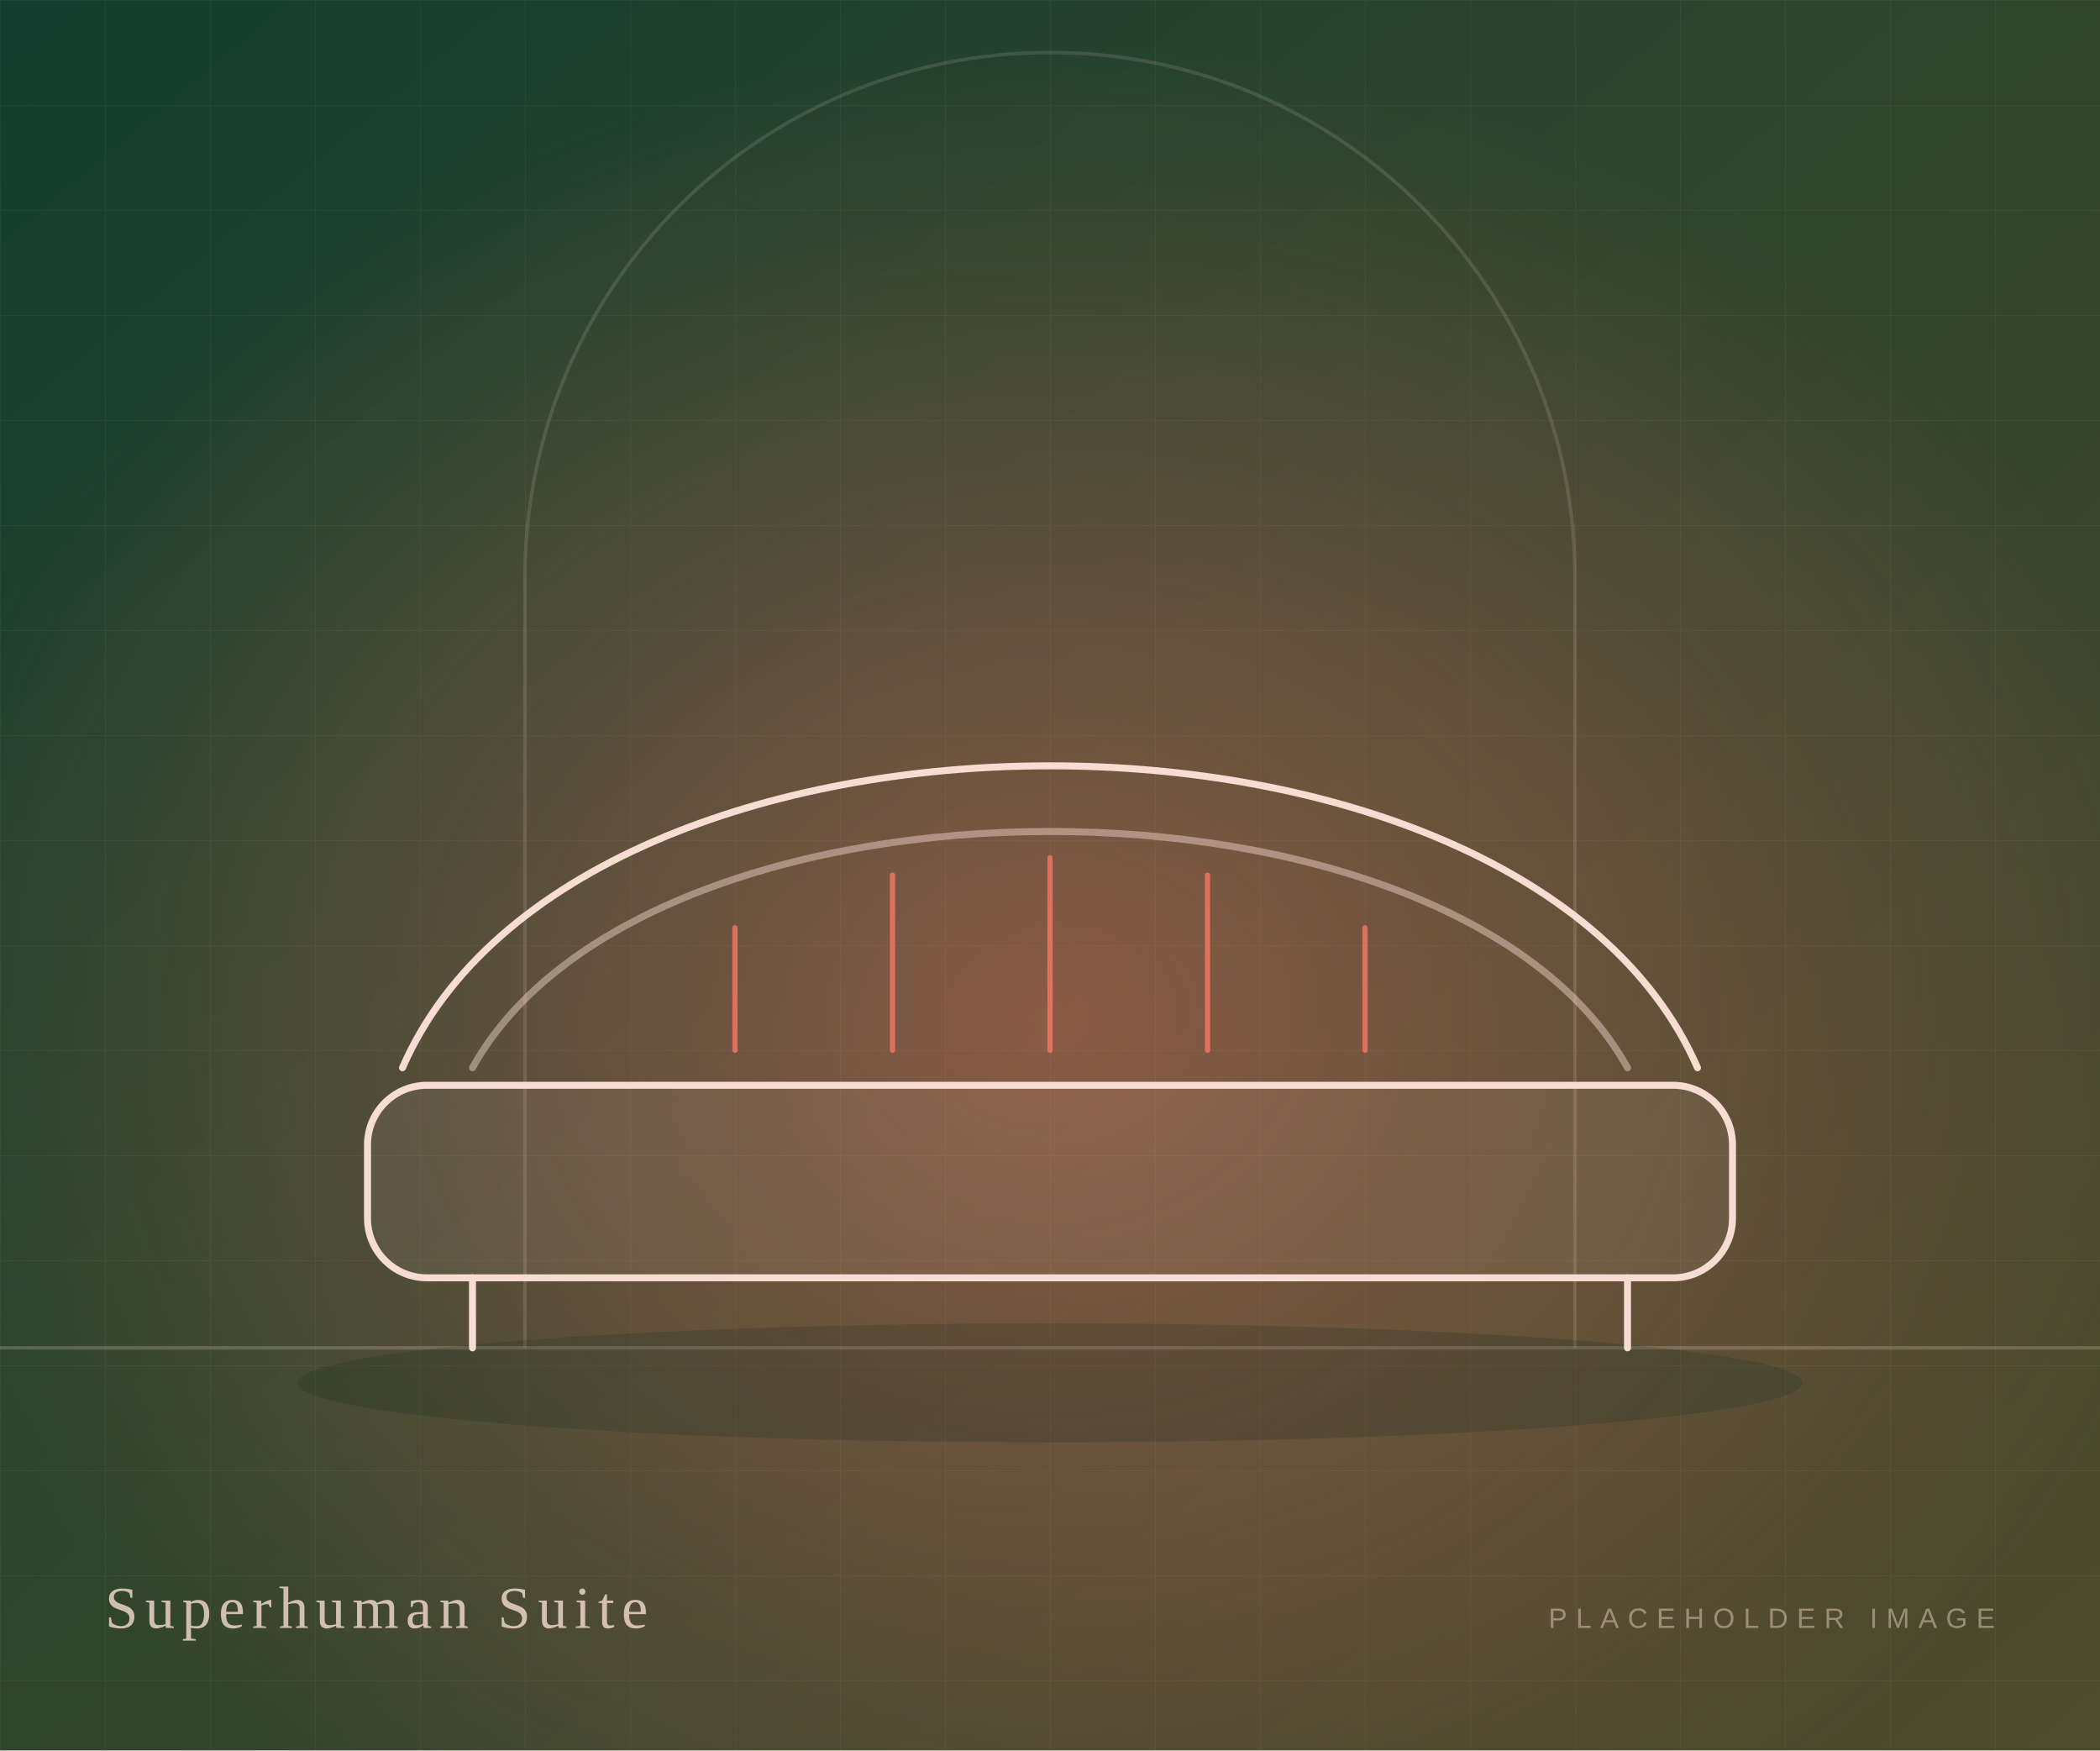
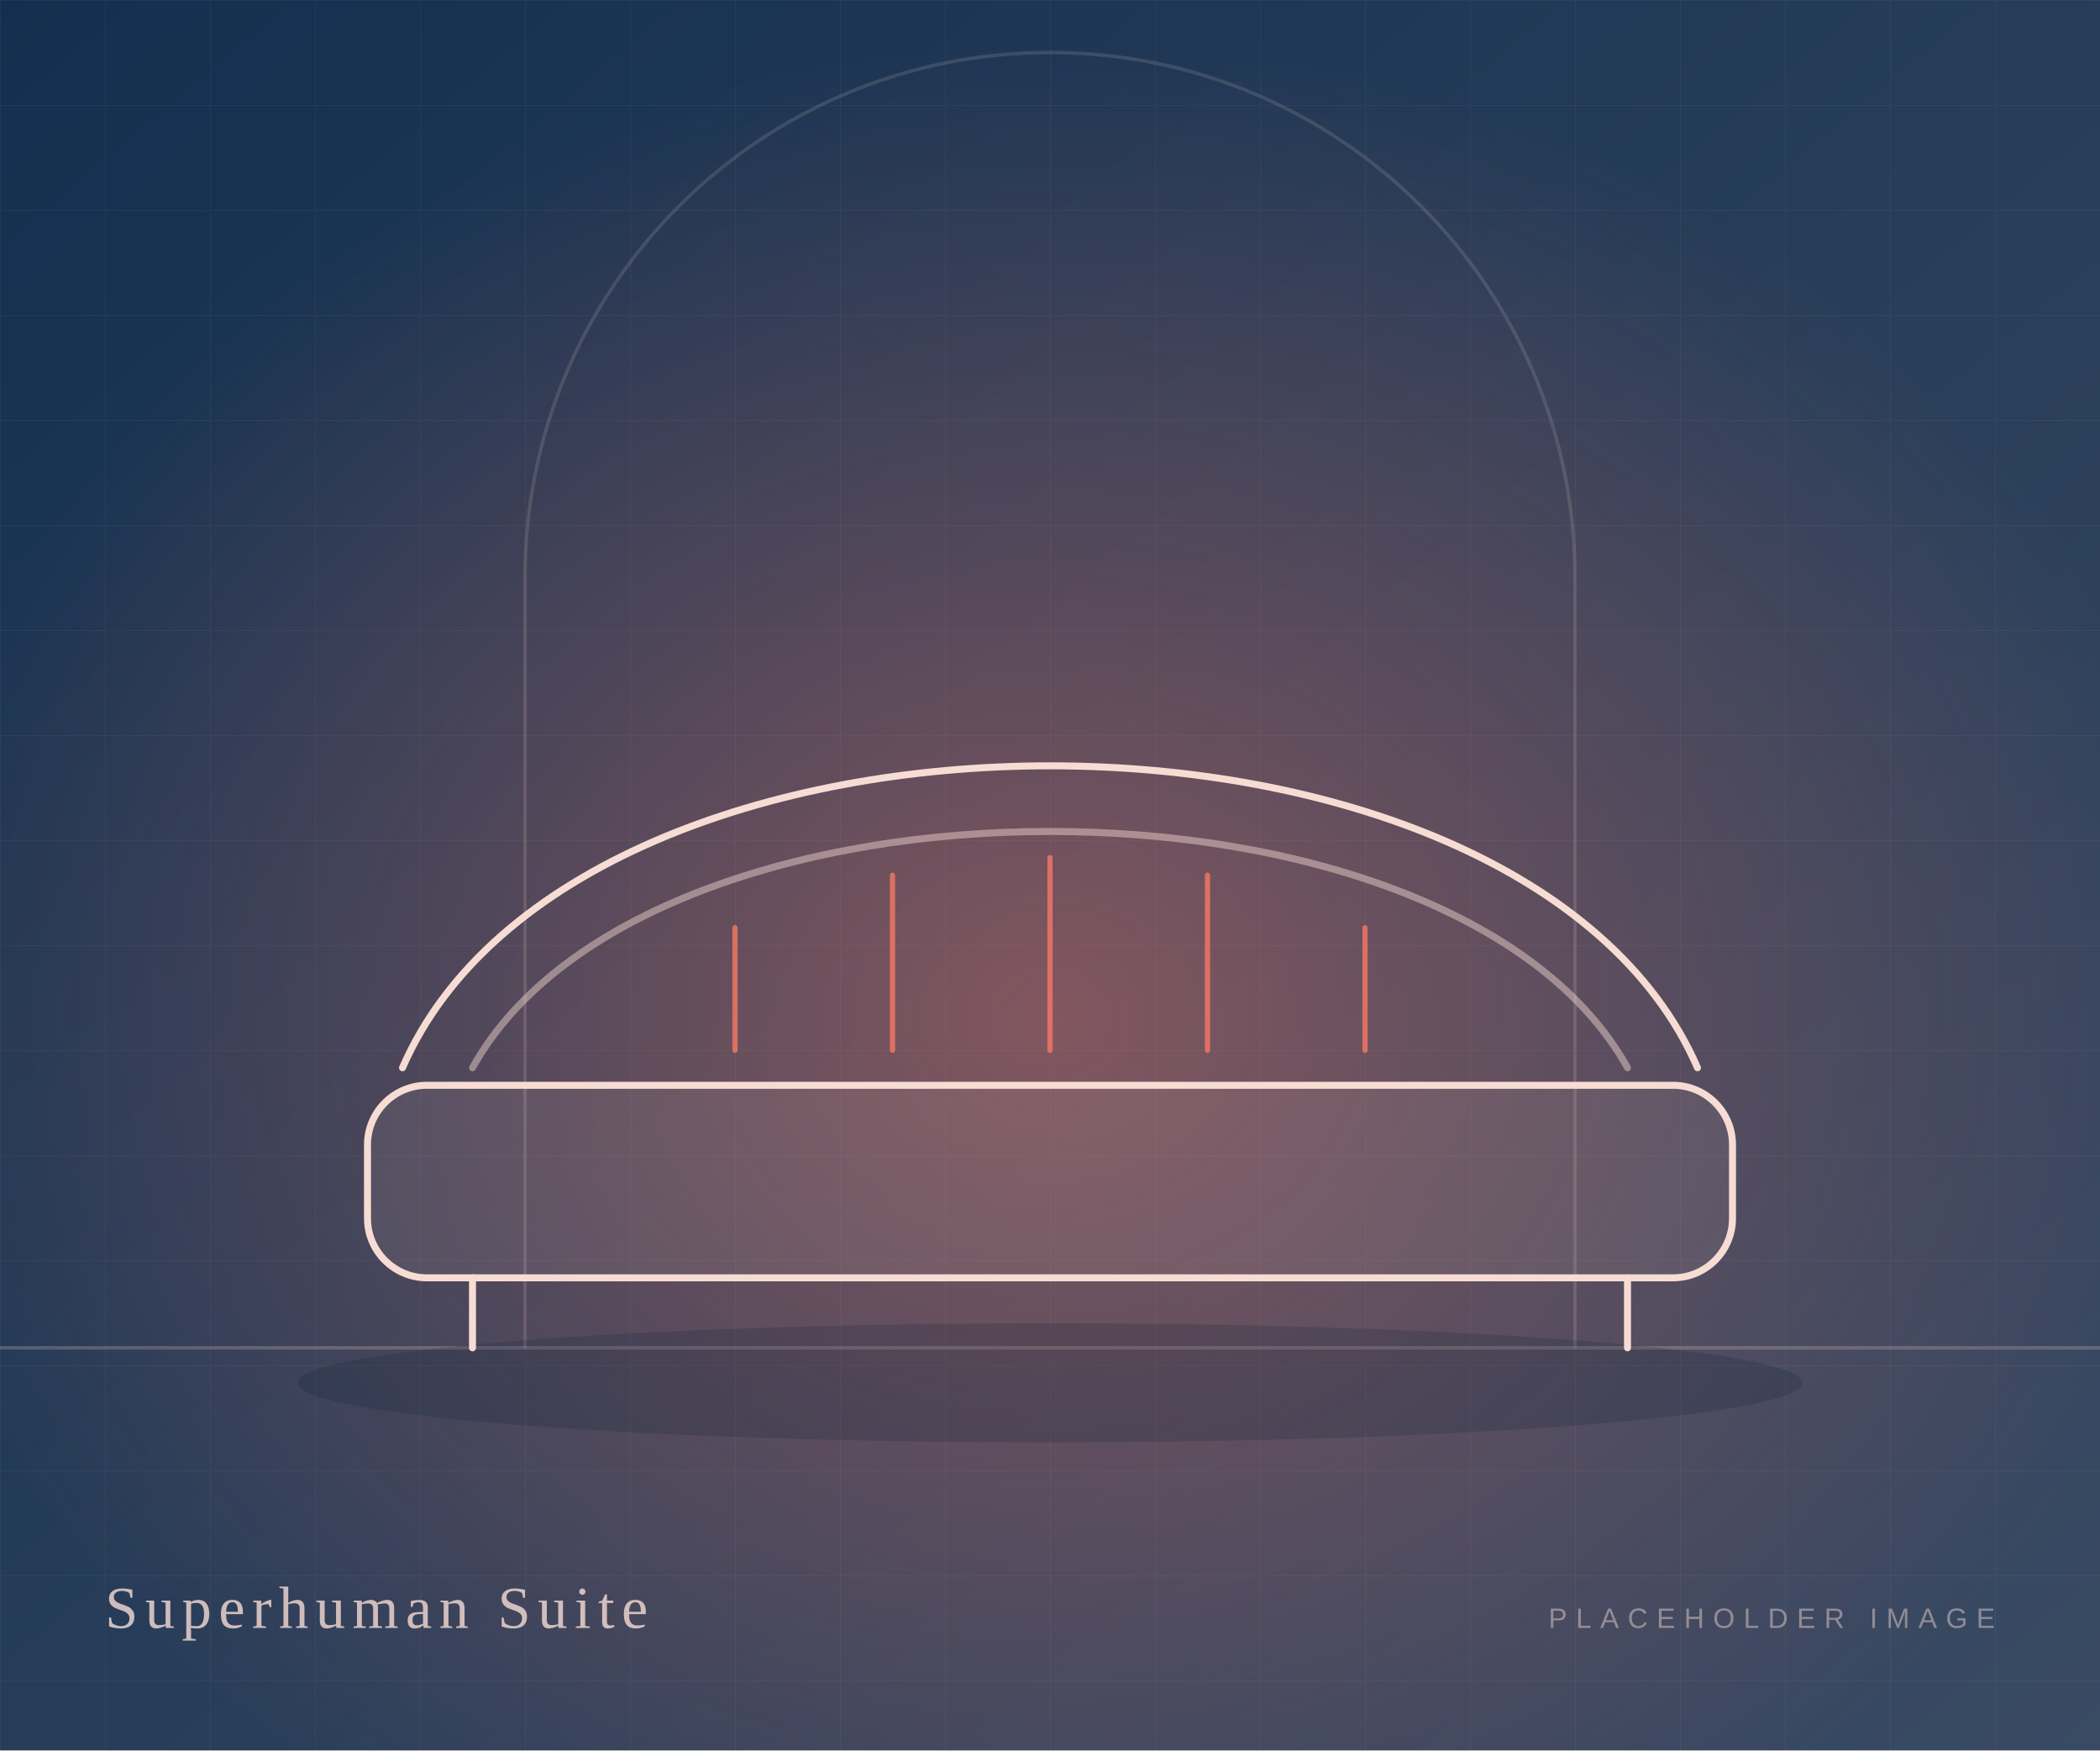
<svg xmlns="http://www.w3.org/2000/svg" viewBox="0 0 1200 1000" preserveAspectRatio="xMidYMid slice" role="img" aria-label="Superhuman Suite placeholder">
  <defs>
    <linearGradient id="bg" x1="0" y1="0" x2="1" y2="1">
-       <stop offset="0" stop-color="#133E2F" />
-       <stop offset="1" stop-color="#4F4A2C" />
+       <stop offset="0" stop-color="#132F4F" />
+       <stop offset="1" stop-color="#3A4A63" />
    </linearGradient>
    <radialGradient id="glow" cx="0.5" cy="0.58" r="0.55">
      <stop offset="0" stop-color="#ff7a66" stop-opacity="0.42" />
      <stop offset="1" stop-color="#ff7a66" stop-opacity="0" />
    </radialGradient>
    <pattern id="grid" width="60" height="60" patternUnits="userSpaceOnUse">
      <path d="M60 0H0V60" fill="none" stroke="#f6dcd3" stroke-opacity="0.05" />
    </pattern>
  </defs>
  <rect width="1200" height="1000" fill="url(#bg)" />
  <rect width="1200" height="1000" fill="url(#grid)" />
  <rect width="1200" height="1000" fill="url(#glow)" />
  <path d="M300 770V330a300 300 0 0 1 600 0v440" fill="none" stroke="#f6dcd3" stroke-opacity="0.14" stroke-width="2" />
  <path d="M0 770H1200" stroke="#f6dcd3" stroke-opacity="0.22" stroke-width="2" />
-   <ellipse cx="600" cy="790" rx="430" ry="34" fill="#0A2A1F" fill-opacity="0.18" />
+   <ellipse cx="600" cy="790" rx="430" ry="34" fill="#0A1C33" fill-opacity="0.18" />
  <g fill="none" stroke="#f6dcd3" stroke-width="4" stroke-linecap="round" stroke-linejoin="round">
    <rect x="210" y="620" width="780" height="110" rx="34" fill="#f6dcd3" fill-opacity="0.08" />
    <path d="M230 610C330 380 870 380 970 610" />
    <path d="M270 610C370 430 830 430 930 610" stroke-opacity="0.45" />
    <g stroke="#ff7a66" stroke-opacity="0.75" stroke-width="3">
      <path d="M420 530V600M510 500V600M600 490V600M690 500V600M780 530V600" />
    </g>
    <path d="M270 730V770M930 730V770" />
  </g>
  <text x="60" y="930" font-family="Georgia, 'Times New Roman', serif" font-size="34" fill="#f6dcd3" fill-opacity="0.8" letter-spacing="4">Superhuman Suite</text>
  <text x="1140" y="930" text-anchor="end" font-family="Arial, Helvetica, sans-serif" font-size="16" fill="#f6dcd3" fill-opacity="0.45" letter-spacing="5">PLACEHOLDER IMAGE</text>
</svg>
